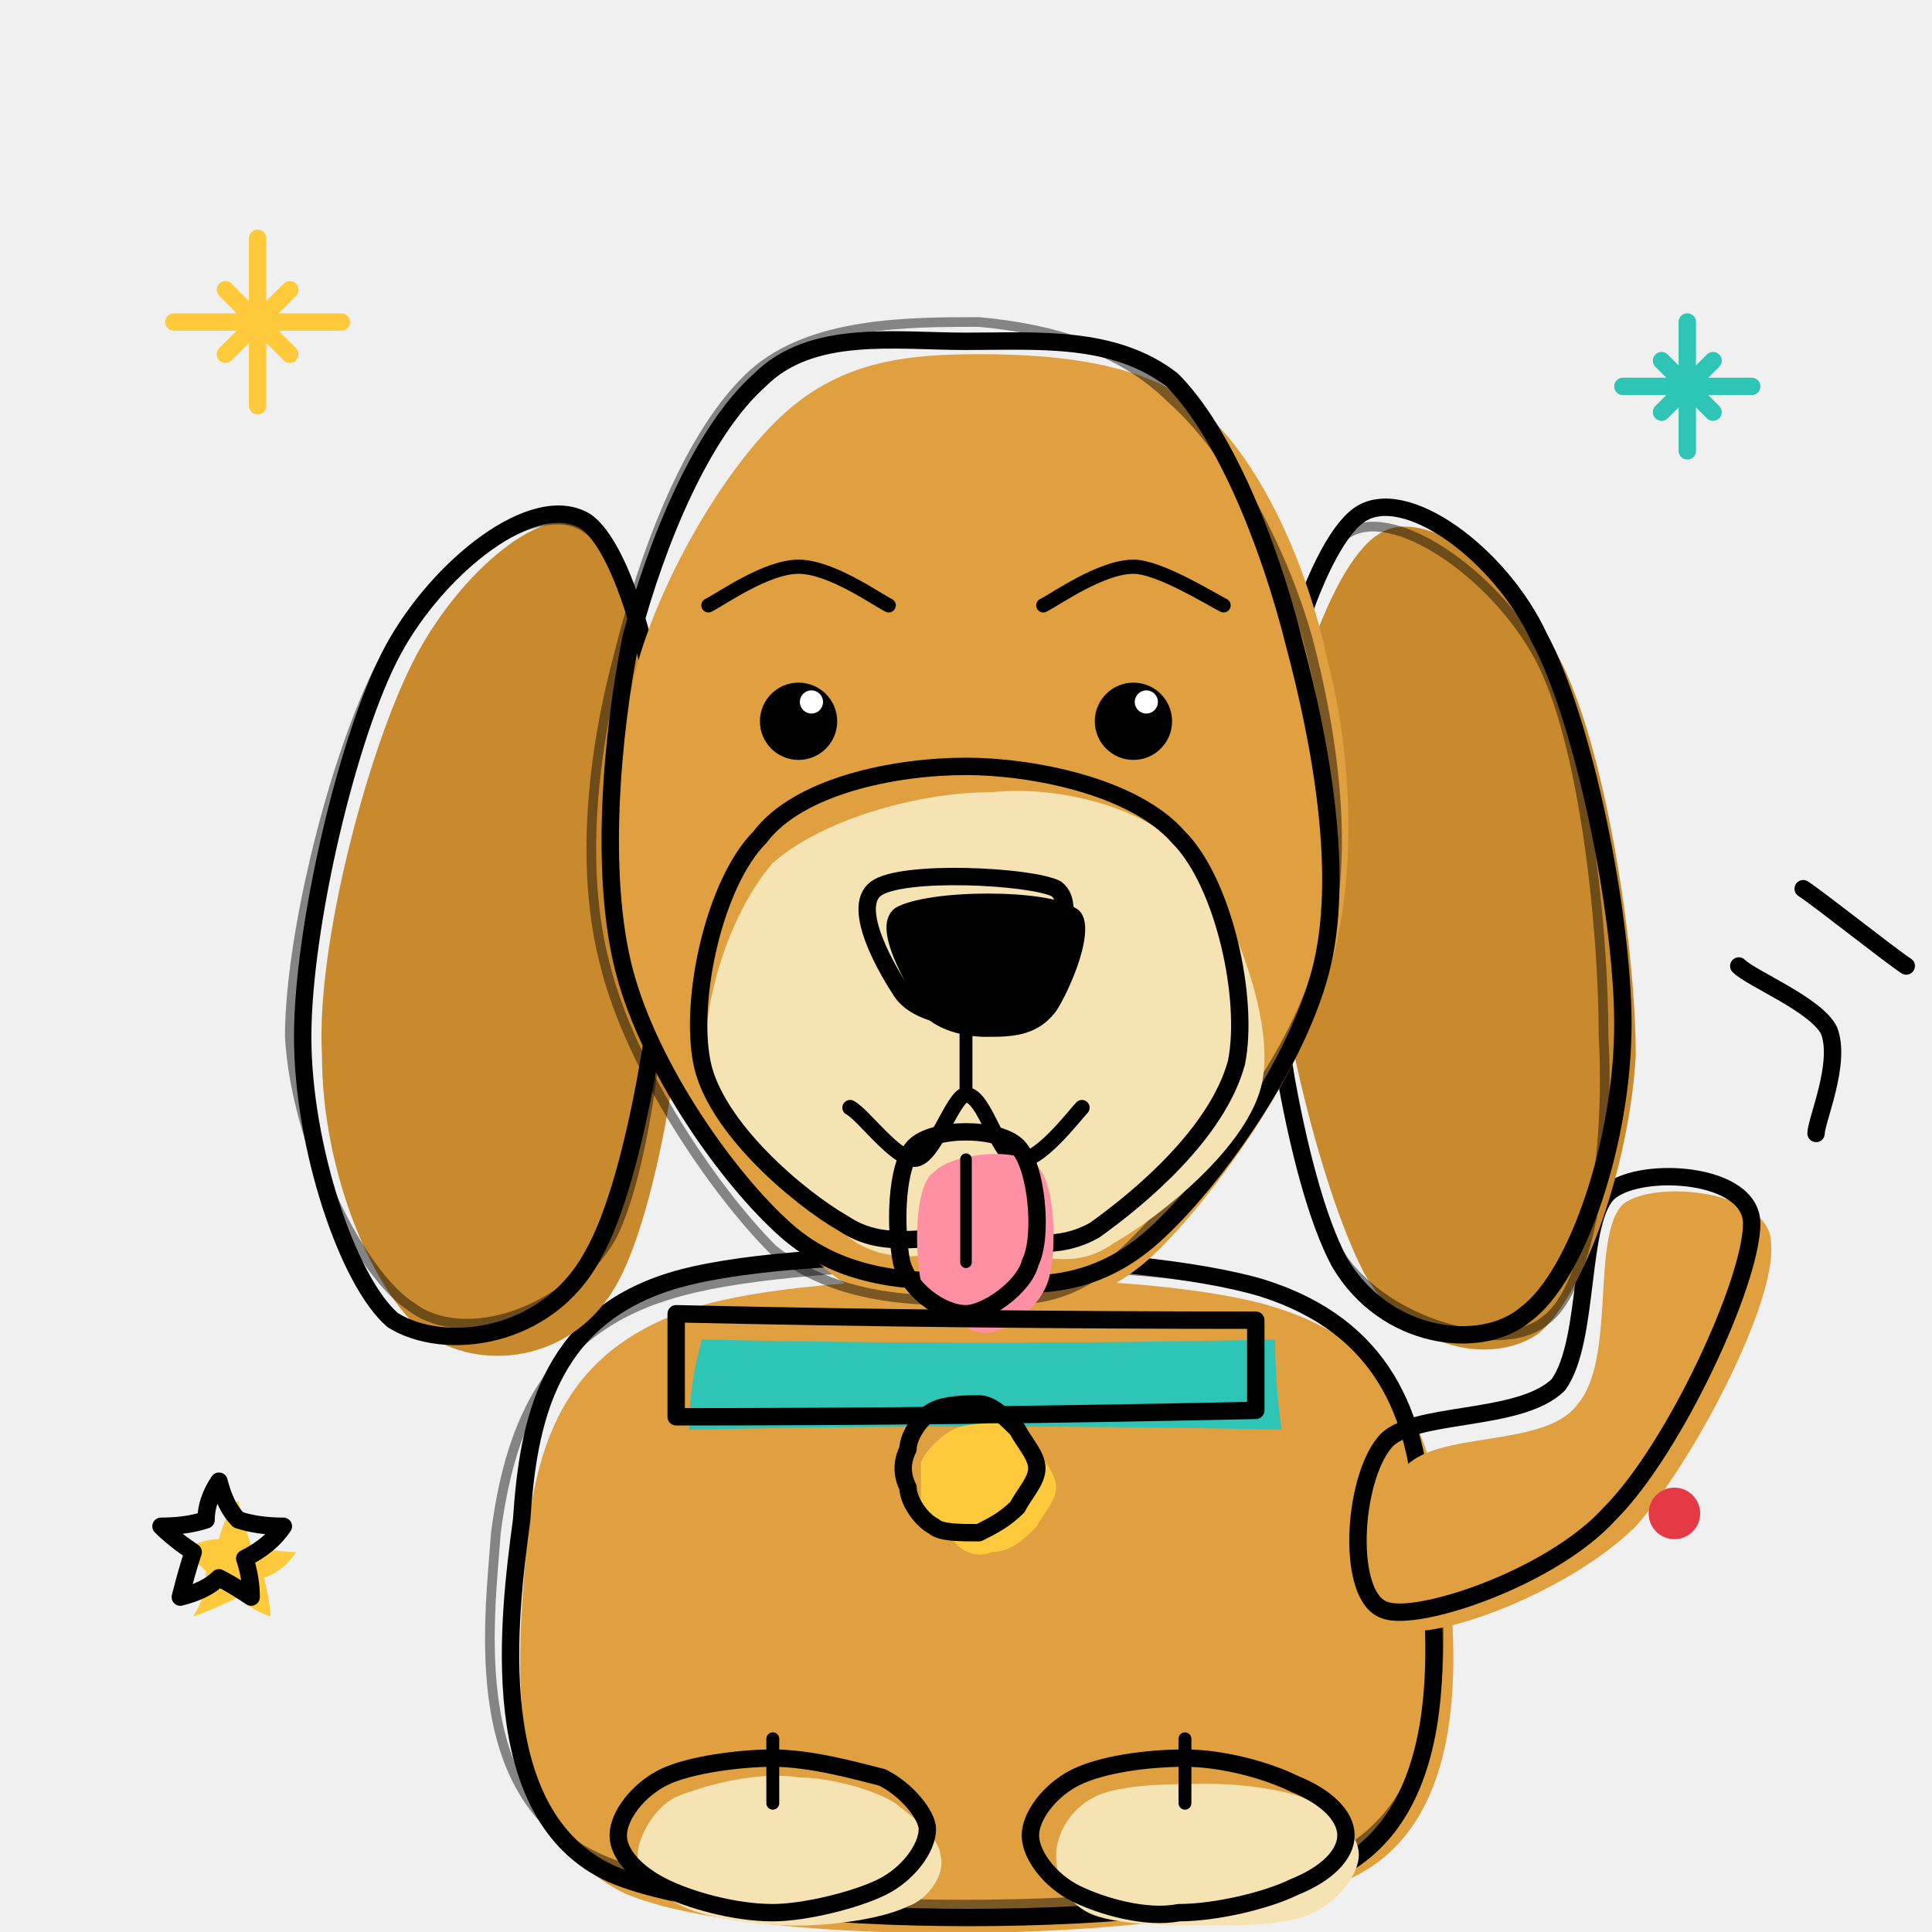
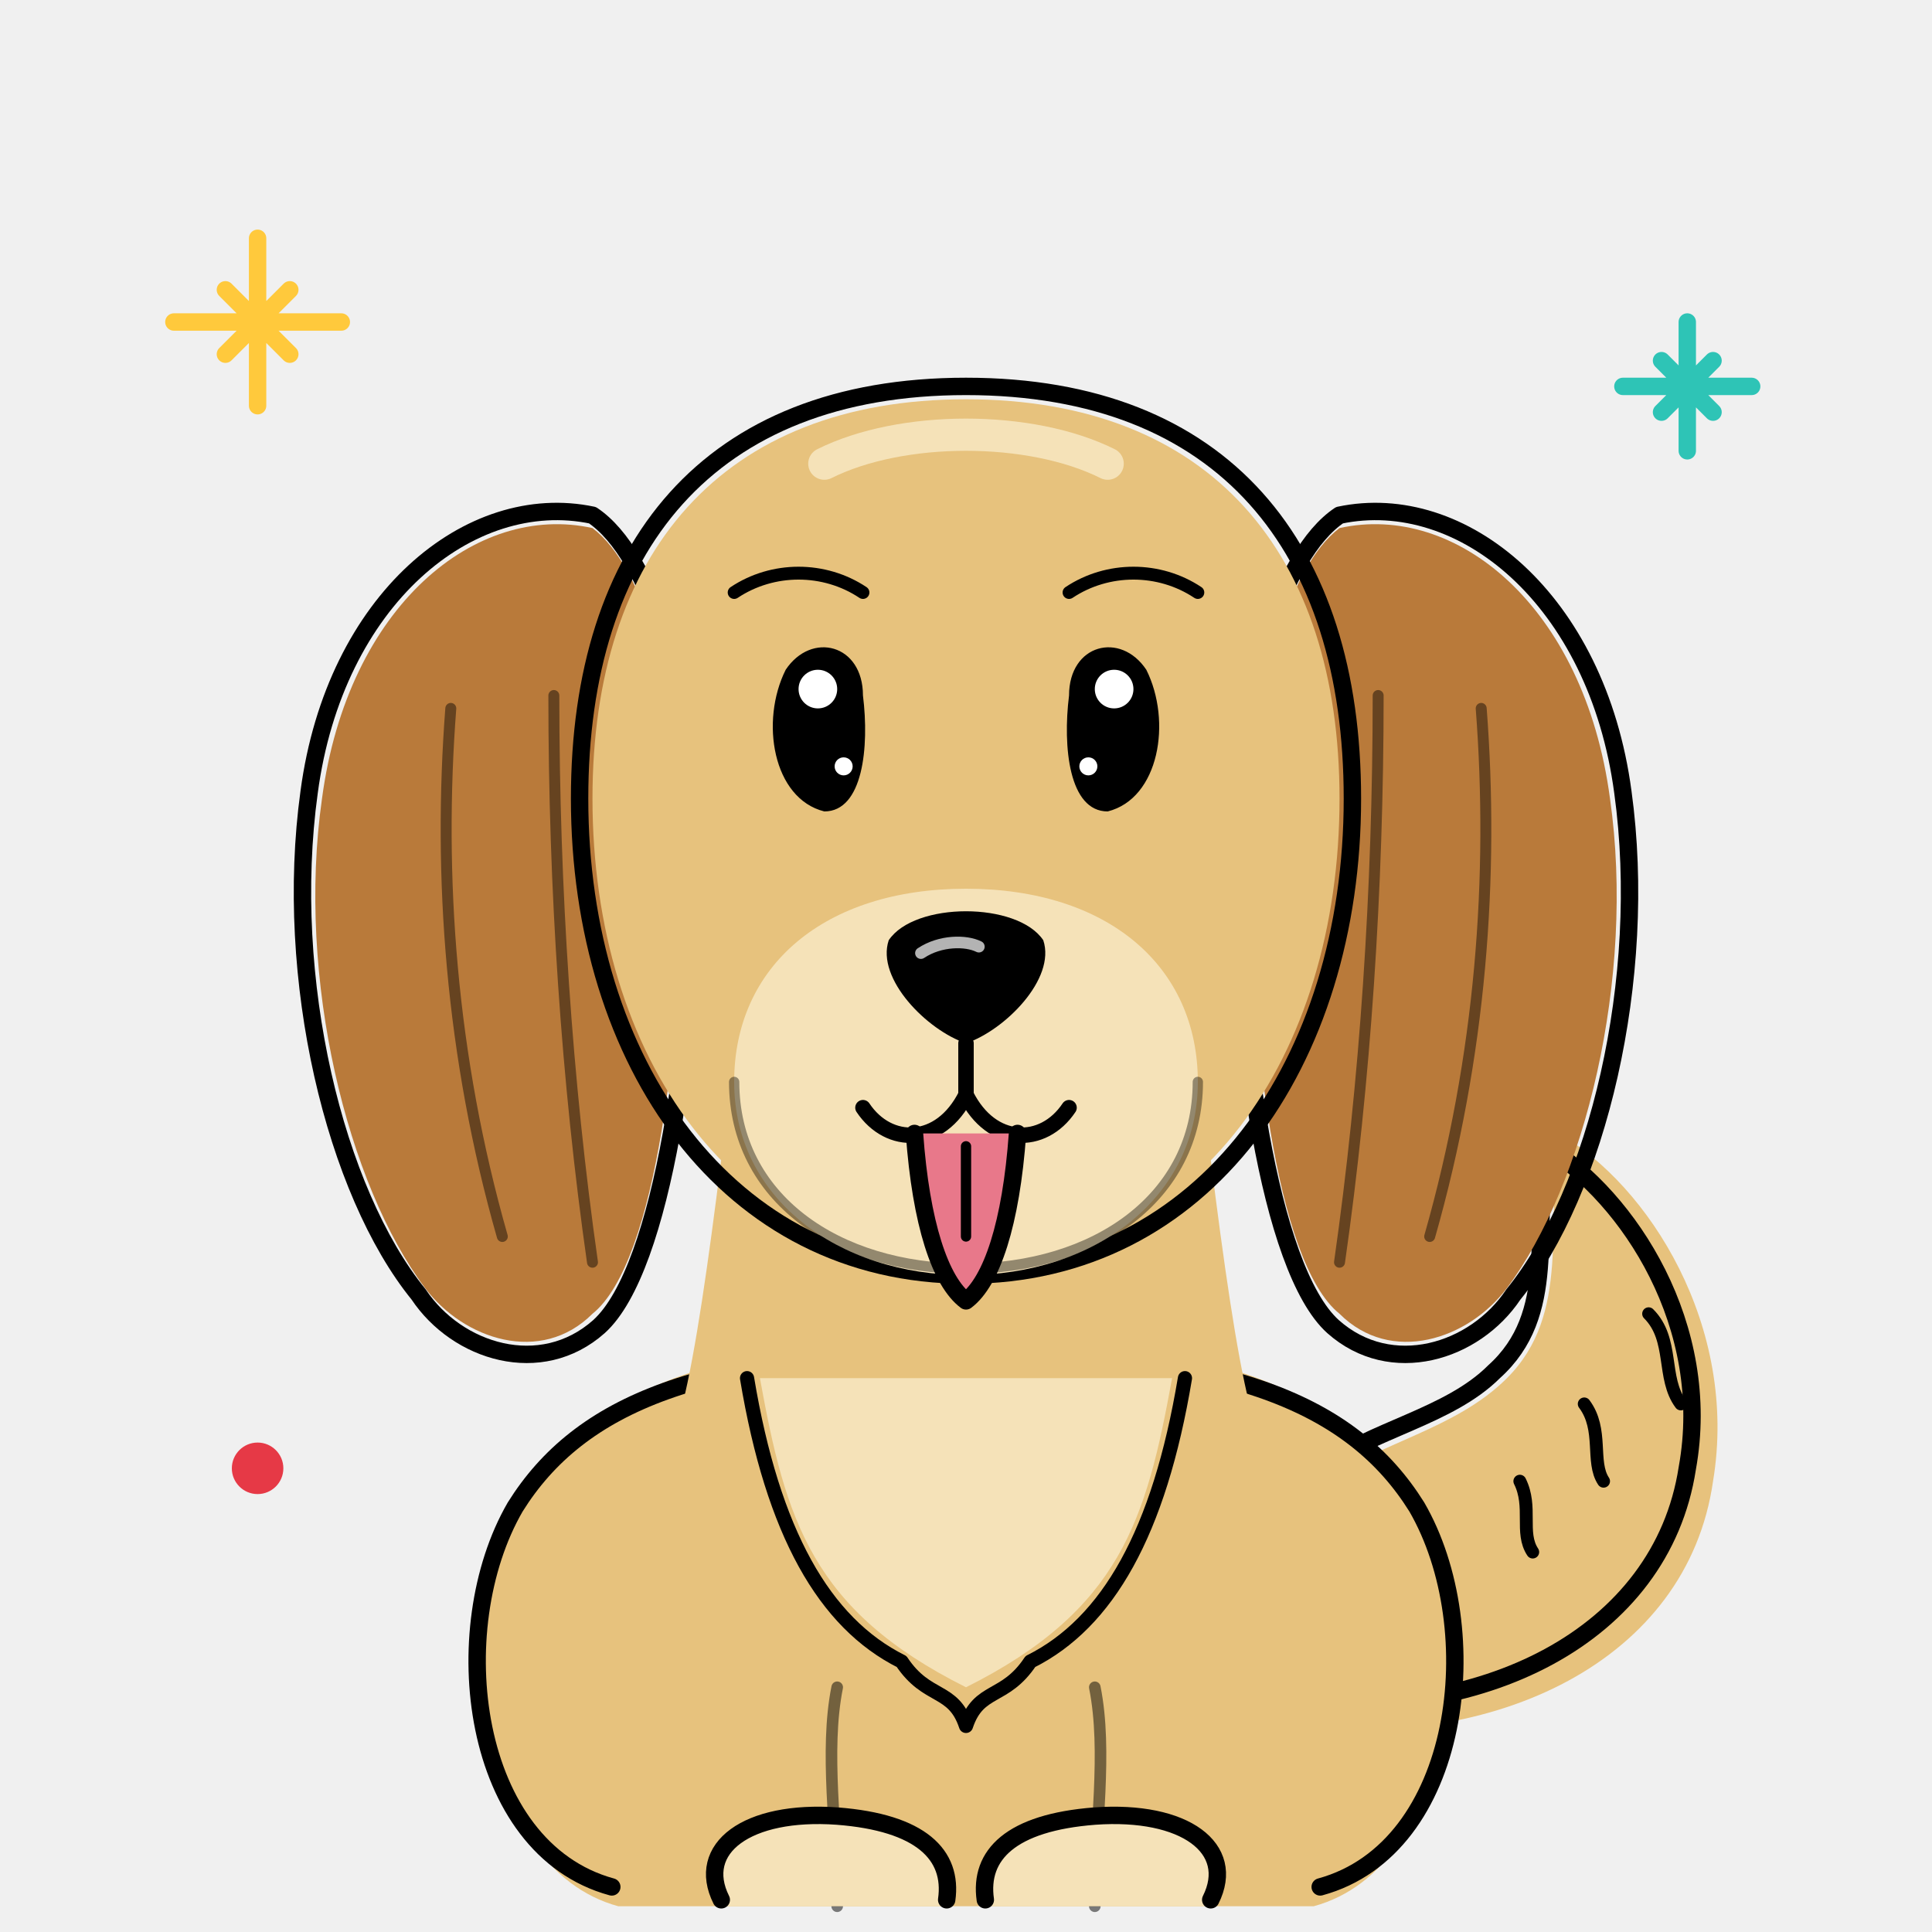
<svg xmlns="http://www.w3.org/2000/svg" viewBox="0 0 300 300" role="img" aria-labelledby="t">
  <g fill="none" stroke="currentColor" stroke-width="2.7" stroke-linecap="round" stroke-linejoin="round">
-     <path d="M97 294C76 284 81 252 82 237C84 222 89 209 108 203C127 197 179 197 198 203C217 209 222 222 224 237C226 252 230 283 209 292C187 302 118 303 97 294Z" fill="#E0A040" stroke="none" />
-     <path d="M95 291C75 282 79 251 81 236C82 221 85 205 104 199C123 193 176 194 196 200C215 206 220 220 221 235C223 251 227 282 206 291C185 300 116 300 95 291Z" />
-     <path d="M94 289C72 280 76 252 77 238C79 223 84 207 104 201C123 195 175 195 195 200C215 206 220 222 222 237C224 251 227 280 206 289C184 298 115 298 94 289Z" stroke-width="1.5" opacity=".45" />
-     <path d="M217 253C223 255 244 247 254 237C263 227 276 202 275 193C275 185 257 183 252 187C247 192 251 211 245 218C240 225 223 222 218 228C213 234 211 251 217 253Z" fill="#E0A040" stroke="none" />
-     <path d="M215 250C220 252 241 245 250 235C260 225 272 199 272 190C272 182 255 181 250 185C245 189 247 208 242 215C236 221 219 219 215 224C210 230 209 248 215 250Z" />
-     <path d="M270 150C272 152 282 156 284 160C286 165 282 174 282 176" />
-     <path d="M280 138C283 140 293 148 296 150" />
-     <path d="M146 288C147 291 144 295 141 296C137 298 129 299 124 299C118 299 110 298 106 296C102 294 99 291 99 288C99 286 101 281 105 279C110 277 118 275 124 276C129 276 136 278 139 280C143 283 146 286 146 288Z" fill="#F6E3B4" stroke="none" />
-     <path d="M144 284C144 287 141 291 137 293C133 295 125 297 120 297C114 297 107 295 103 293C99 291 96 288 96 285C96 282 99 278 103 276C107 274 115 273 120 273C126 273 133 275 137 276C141 278 144 282 144 284Z" />
-     <path d="M211 288C211 291 208 295 204 297C200 299 193 299 188 299C182 299 173 299 169 297C165 295 164 291 164 288C164 285 166 281 170 279C174 277 182 277 188 277C193 277 201 278 204 280C208 282 211 285 211 288Z" fill="#F6E3B4" stroke="none" />
-     <path d="M209 285C209 288 206 291 201 293C197 295 189 297 183 297C178 298 171 296 167 294C163 292 160 288 160 285C160 282 163 278 167 276C171 274 178 273 184 273C190 273 197 275 201 277C206 279 209 282 209 285Z" />
-     <path d="M120 270Q120 275 120 280" stroke-width="2" />
-     <path d="M184 270Q184 275 184 280" stroke-width="2" />
-     <path d="M92 82C85 77 71 89 64 103C57 117 49 147 50 164C50 182 58 201 66 207C74 213 89 212 96 199C103 186 108 151 107 132C106 112 99 86 92 82Z" fill="#C98A2E" stroke="none" />
-     <path d="M91 81C83 76 68 88 61 101C54 114 47 144 47 161C47 178 54 199 61 205C69 210 85 208 92 195C99 183 104 150 104 131C104 112 98 86 91 81Z" />
-     <path d="M91 82C84 77 69 87 61 100C53 113 45 144 45 161C46 178 56 198 64 203C72 209 88 204 95 192C101 180 104 150 103 131C103 113 99 87 91 82Z" stroke-width="1.5" opacity=".45" />
-     <path d="M214 83C221 78 236 89 242 102C249 115 254 146 254 164C253 181 246 201 239 207C232 212 219 210 212 198C205 185 197 152 197 133C198 114 206 88 214 83Z" fill="#C98A2E" stroke="none" />
-     <path d="M211 80C218 75 233 86 239 99C246 112 252 142 252 159C252 177 245 198 237 204C230 210 215 208 208 196C201 183 196 150 196 130C196 111 204 85 211 80Z" />
-     <path d="M209 83C216 78 232 89 239 102C246 115 249 144 249 161C250 178 247 200 240 205C233 211 213 205 207 193C200 181 198 151 199 133C199 114 202 88 209 83Z" stroke-width="1.5" opacity=".45" />
-     <path d="M152 55C141 55 131 56 122 64C113 72 103 89 99 103C95 118 94 136 98 152C102 167 117 186 126 195C135 204 143 204 152 204C161 204 171 203 180 194C189 185 202 167 206 152C211 137 210 117 206 102C203 88 196 72 187 64C178 56 163 55 152 55Z" fill="#E0A040" stroke="none" />
-     <path d="M150 53C139 53 126 51 118 59C109 67 102 84 98 99C95 114 93 136 97 151C101 166 113 183 122 191C131 199 142 199 151 199C161 200 170 200 179 192C188 184 201 166 205 151C209 136 205 115 201 100C197 84 190 67 182 59C173 52 161 53 150 53Z" />
-     <path d="M152 50C141 50 126 50 117 58C107 67 100 86 96 102C92 117 90 135 94 150C98 166 111 185 120 194C130 202 142 202 152 202C161 202 167 202 176 193C185 184 201 165 205 149C210 134 207 114 203 99C199 85 191 70 182 62C174 54 163 51 152 50Z" stroke-width="1.5" opacity=".45" />
-     <path d="M154 123C143 123 128 127 120 134C113 142 108 158 110 168C112 178 126 188 133 193C140 197 146 194 153 194C160 194 166 198 173 193C180 189 194 178 196 168C198 158 191 140 184 132C177 125 164 122 154 123Z" fill="#F6E3B4" stroke="none" />
-     <path d="M150 119C139 119 124 122 118 130C111 137 107 155 109 165C111 175 124 186 131 190C137 194 143 192 150 192C156 192 163 195 170 191C177 186 189 176 192 165C194 155 190 137 183 130C176 122 160 119 150 119Z" />
-     <circle cx="124" cy="112" r="6" fill="currentColor" stroke="none" />
-     <circle cx="176" cy="112" r="6" fill="currentColor" stroke="none" />
-     <circle cx="126" cy="109" r="1.8" fill="#fff" stroke="none" />
-     <circle cx="178" cy="109" r="1.8" fill="#fff" stroke="none" />
-     <path d="M110 94C112 93 119 88 124 88C129 88 136 93 138 94" stroke-width="2.2" />
-     <path d="M162 94C164 93 171 88 176 88C180 88 188 93 190 94" stroke-width="2.2" />
-     <path d="M139 141C144 138 163 138 167 141C171 143 166 154 164 157C161 161 157 161 153 161C150 161 145 160 143 157C141 153 135 144 139 141Z" fill="currentColor" stroke="none" />
-     <path d="M136 138C140 135 160 136 164 138C168 141 162 151 160 154C158 157 154 158 150 158C147 158 142 157 140 154C138 151 132 141 136 138Z" />
-     <path d="M150 158Q150 164 150 170" stroke-width="2" />
-     <path d="M132 172C134 173 139 180 142 180C145 180 148 170 150 170C153 170 155 180 158 180C161 181 167 173 168 172" stroke-width="2.4" />
-     <path d="M145 182C148 179 158 178 161 181C164 184 164 194 163 198C162 203 156 207 153 207C150 207 145 203 143 199C142 194 142 184 145 182Z" fill="#FF8FA3" stroke="none" />
-     <path d="M142 178C145 175 155 175 158 178C161 181 162 192 160 196C159 200 153 204 150 204C146 204 141 200 140 196C139 191 139 181 142 178Z" />
-     <path d="M150 180Q150 188 150 196" stroke-width="1.8" />
-     <path d="M109 208Q153 209 198 208Q198 215 199 222Q153 221 107 222Q107 215 109 208Z" fill="#2EC4B6" stroke="none" />
-     <path d="M105 204Q149 205 195 205Q195 211 195 219Q150 220 105 220Q105 212 105 204Z" />
-     <path d="M164 231C164 233 162 235 161 237C159 239 157 241 154 241C152 242 149 241 148 239C146 238 144 236 143 234C143 232 143 229 143 227C144 225 146 223 148 222C150 221 153 221 155 221C157 222 159 223 160 225C162 226 164 229 164 231Z" fill="#FFC93C" stroke="none" />
-     <path d="M161 228C161 230 159 232 158 234C156 236 154 237 152 238C149 238 146 238 145 237C143 236 141 233 141 231C140 229 140 227 141 225C141 223 143 220 145 219C147 218 150 218 152 218C154 218 156 220 158 222C159 224 161 226 161 228Z" />
+     <path d="M200 268C232 272 262 258 266 230C270 206 256 184 242 176C240 190 244 204 234 214C226 222 214 224 206 230Z" fill="#E7C27D" stroke="none" />
+     <path d="M198 264C230 268 258 254 262 228C266 206 253 186 240 178C238 191 242 204 232 213C225 220 213 222 205 228" />
+     <path d="M256 204C260 208 258 214 261 218M246 218C249 222 247 227 249 230M236 230C238 234 236 238 238 241" stroke-width="2" />
+     <path d="M96 296C74 290 70 252 82 232C92 216 110 208 150 208C190 208 208 216 218 232C230 252 226 290 204 296Z" fill="#E7C27D" stroke="none" />
+     <path d="M95 293C73 287 69 253 80 234C90 218 109 210 150 210C191 210 210 218 220 234C231 253 227 287 205 293" />
+     <path d="M112 180C110 196 108 210 106 218L194 218C192 210 190 196 188 180Z" fill="#E7C27D" stroke="none" />
+     <path d="M118 214C122 236 126 250 150 262C174 250 178 236 182 214Z" fill="#F5E2B8" stroke="none" />
+     <path d="M116 214C120 238 128 252 140 258C144 264 148 262 150 268C152 262 156 264 160 258C172 252 180 238 184 214" stroke-width="2.2" />
+     <path d="M130 262C128 272 130 284 130 296M170 262C172 272 170 284 170 296" stroke-width="1.8" opacity=".5" />
+     <path d="M112 296C108 286 116 280 130 281C144 282 148 288 147 296Z" fill="#F5E2B8" stroke="none" />
+     <path d="M112 295C108 287 116 281 130 282C143 283 148 288 147 295" />
+     <path d="M188 296C192 286 184 280 170 281C156 282 152 288 153 296Z" fill="#F5E2B8" stroke="none" />
+     <path d="M188 295C192 287 184 281 170 282C157 283 152 288 153 295" />
+     <path d="M92 82C74 78 54 94 50 124C46 152 54 184 66 200C72 208 84 212 92 204C102 196 106 160 106 132C106 108 100 88 92 82Z" fill="#B97A3A" stroke="none" />
+     <path d="M92 80C73 76 52 93 48 123C44 152 52 185 65 201C71 210 84 214 93 206C103 197 108 160 108 132C108 108 101 86 92 80" />
+     <path d="M70 110C68 136 70 164 78 192M86 108C86 138 88 168 92 196" stroke-width="1.7" opacity=".45" />
+     <path d="M208 82C226 78 246 94 250 124C254 152 246 184 234 200C228 208 216 212 208 204C198 196 194 160 194 132C194 108 200 88 208 82Z" fill="#B97A3A" stroke="none" />
+     <path d="M208 80C227 76 248 93 252 123C256 152 248 185 235 201C229 210 216 214 207 206C197 197 192 160 192 132C192 108 199 86 208 80" />
+     <path d="M230 110C232 136 230 164 222 192M214 108C214 138 212 168 208 196" stroke-width="1.7" opacity=".45" />
+     <path d="M150 62C112 62 92 86 92 124C92 164 114 196 150 196C186 196 208 164 208 124C208 86 188 62 150 62Z" fill="#E7C27D" stroke="none" />
+     <path d="M150 60C110 60 90 85 90 124C90 165 113 198 150 198C187 198 210 165 210 124C210 85 190 60 150 60" />
+     <path d="M128 72C140 66 160 66 172 72" stroke="#F5E2B8" stroke-width="5" />
+     <path d="M150 138C128 138 114 150 114 168C114 186 130 198 150 198C170 198 186 186 186 168C186 150 172 138 150 138Z" fill="#F5E2B8" stroke="none" />
+     <path d="M114 168C114 186 130 197 150 197C170 197 186 186 186 168" stroke-width="1.6" opacity=".4" />
+     <path d="M134 108C134 100 126 98 122 104C118 112 120 124 128 126C134 126 135 116 134 108Z" fill="currentColor" stroke="none" />
+     <path d="M166 108C166 100 174 98 178 104C182 112 180 124 172 126C166 126 165 116 166 108Z" fill="currentColor" stroke="none" />
+     <circle cx="127" cy="107" r="3" fill="#fff" stroke="none" />
+     <circle cx="173" cy="107" r="3" fill="#fff" stroke="none" />
+     <circle cx="131" cy="119" r="1.4" fill="#fff" stroke="none" />
+     <circle cx="169" cy="119" r="1.4" fill="#fff" stroke="none" />
+     <path d="M114 92C120 88 128 88 134 92M166 92C172 88 180 88 186 92" stroke-width="2" />
+     <path d="M138 146C142 140 158 140 162 146C164 152 156 160 150 162C144 160 136 152 138 146Z" fill="currentColor" stroke="none" />
+     <path d="M143 148C146 146 150 146 152 147" stroke="#fff" stroke-width="1.8" opacity=".7" />
+     <path d="M150 162L150 170M150 170C146 178 138 178 134 172M150 170C154 178 162 178 166 172" stroke-width="2.4" />
+     <path d="M142 176C142 190 146 200 150 202C154 200 158 190 158 176Z" fill="#E8788A" stroke="none" />
+     <path d="M142 176C143 190 146 199 150 202C154 199 157 190 158 176" />
+     <path d="M150 178L150 192" stroke-width="1.6" />
    <path d="M27 50L53 50M40 37L40 63M35 45L45 55M35 55L45 45" stroke="#FFC93C" />
    <path d="M252 60L272 60M262 50L262 70M258 56L266 64M258 64L266 56" stroke="#2EC4B6" />
-     <circle cx="260" cy="235" r="4" fill="#E63946" stroke="none" />
-     <path d="M37 233Q38 237 39 240Q43 241 46 241Q44 244 41 245Q42 249 42 251Q39 250 37 248Q33 250 30 251Q32 248 32 244Q30 242 28 241Q31 239 34 239Q35 235 37 233Z" fill="#FFC93C" stroke="none" />
-     <path d="M34 230Q35 234 37 236Q40 237 44 237Q42 240 38 242Q39 245 39 248Q36 246 34 245Q32 247 28 248Q29 244 30 241Q27 239 25 237Q29 237 32 236Q32 233 34 230Z" />
+     <circle cx="40" cy="228" r="4" fill="#E63946" stroke="none" />
  </g>
</svg>
